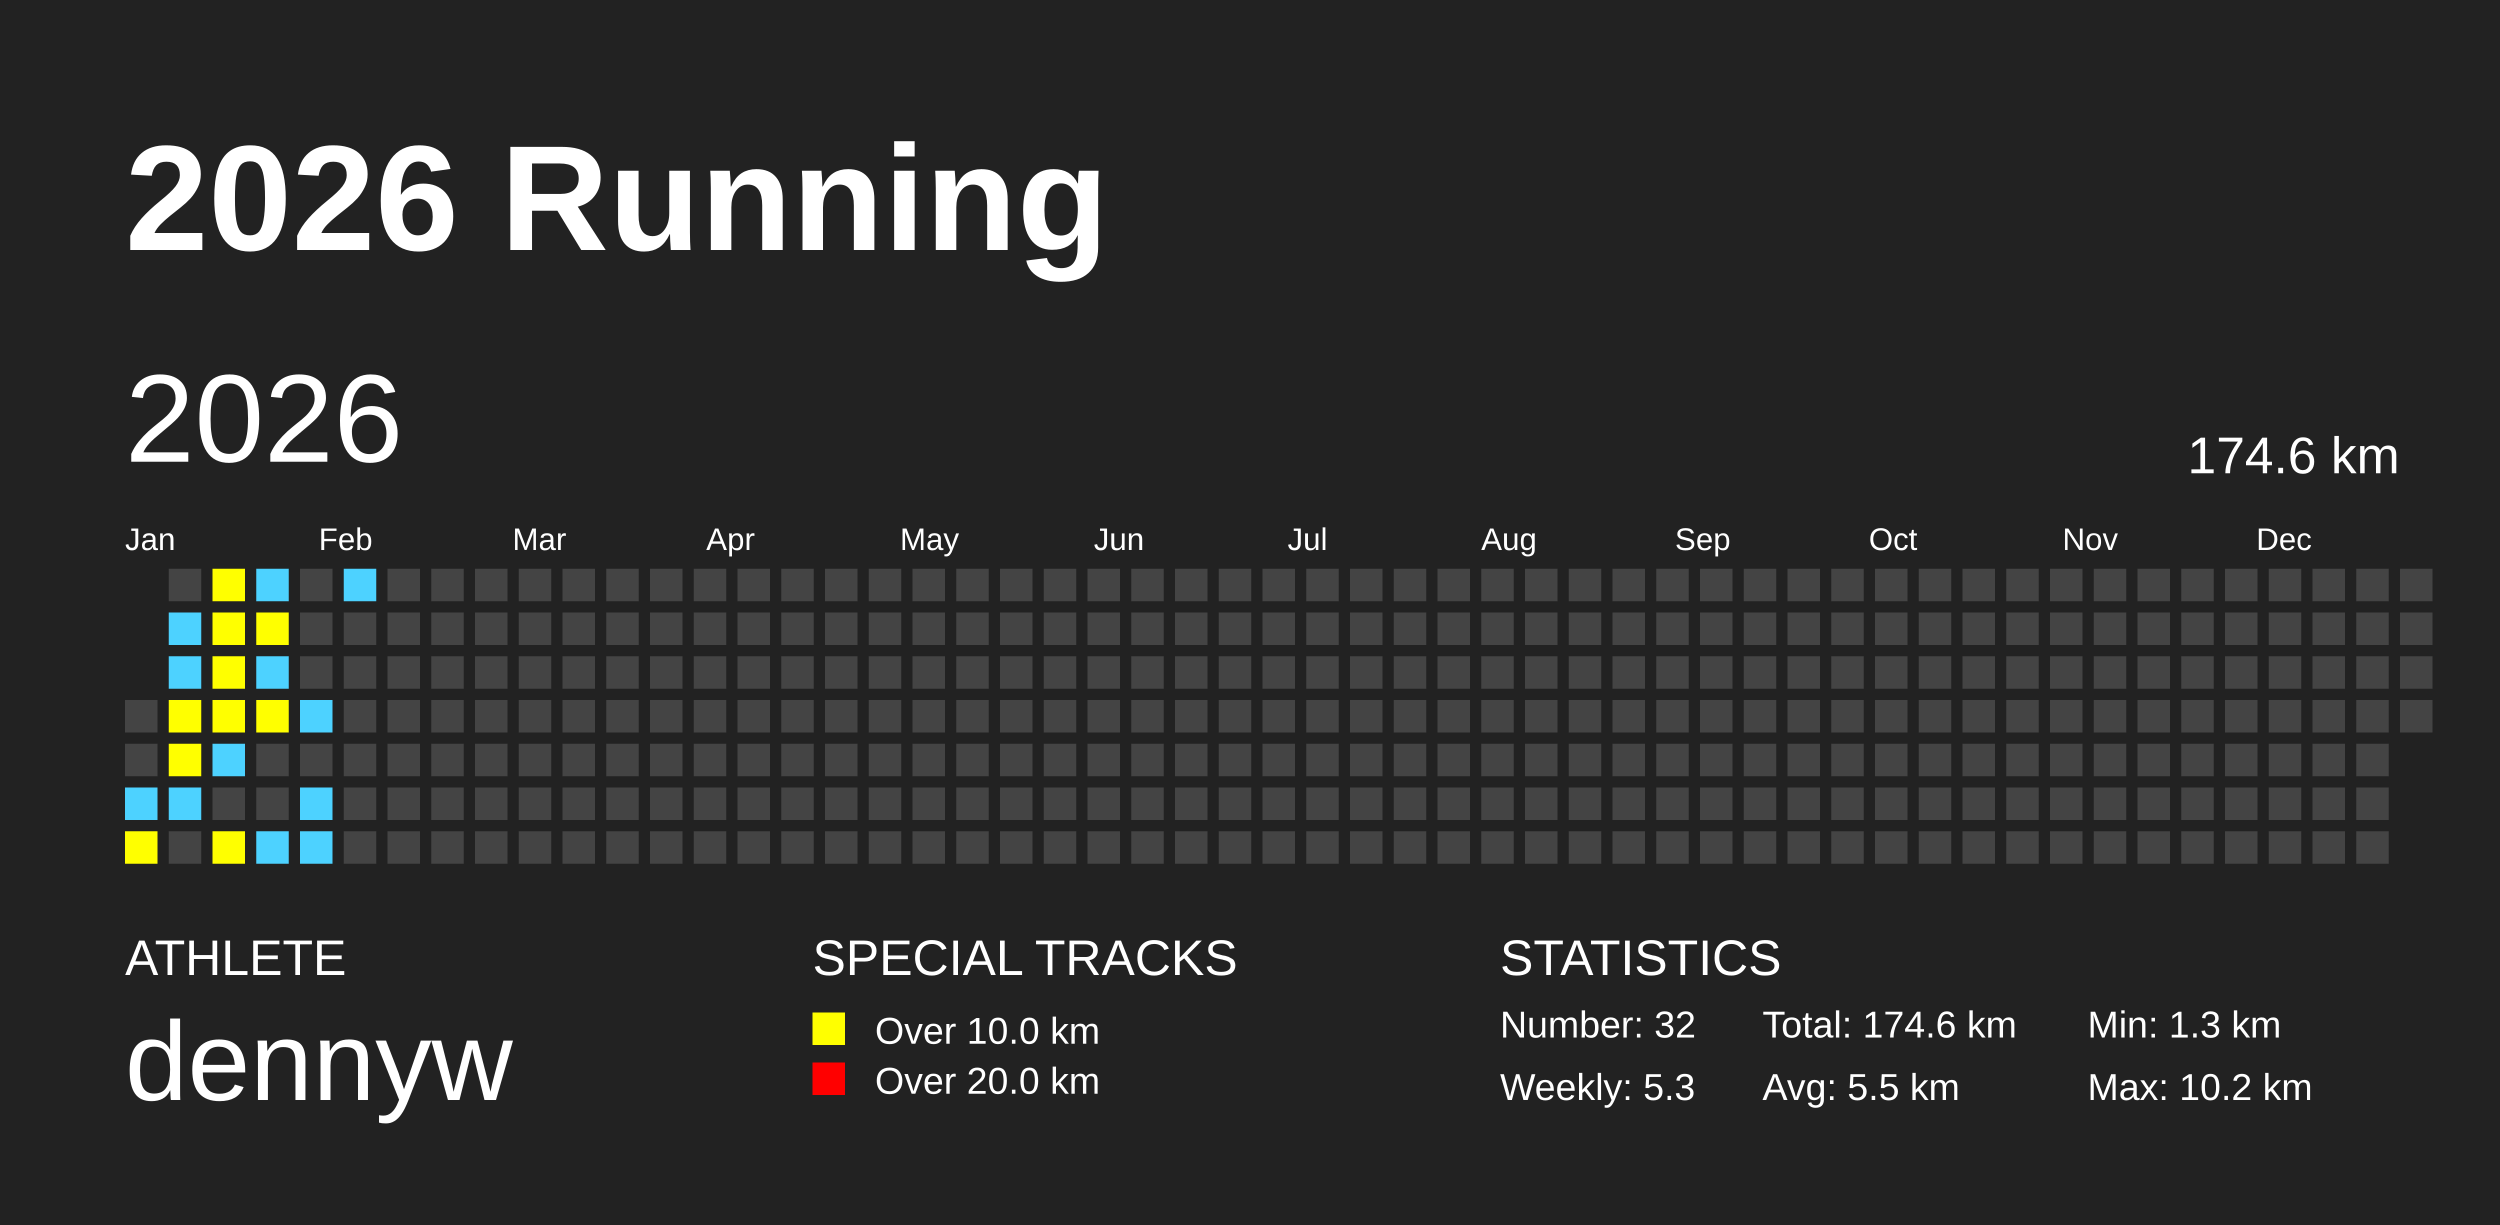
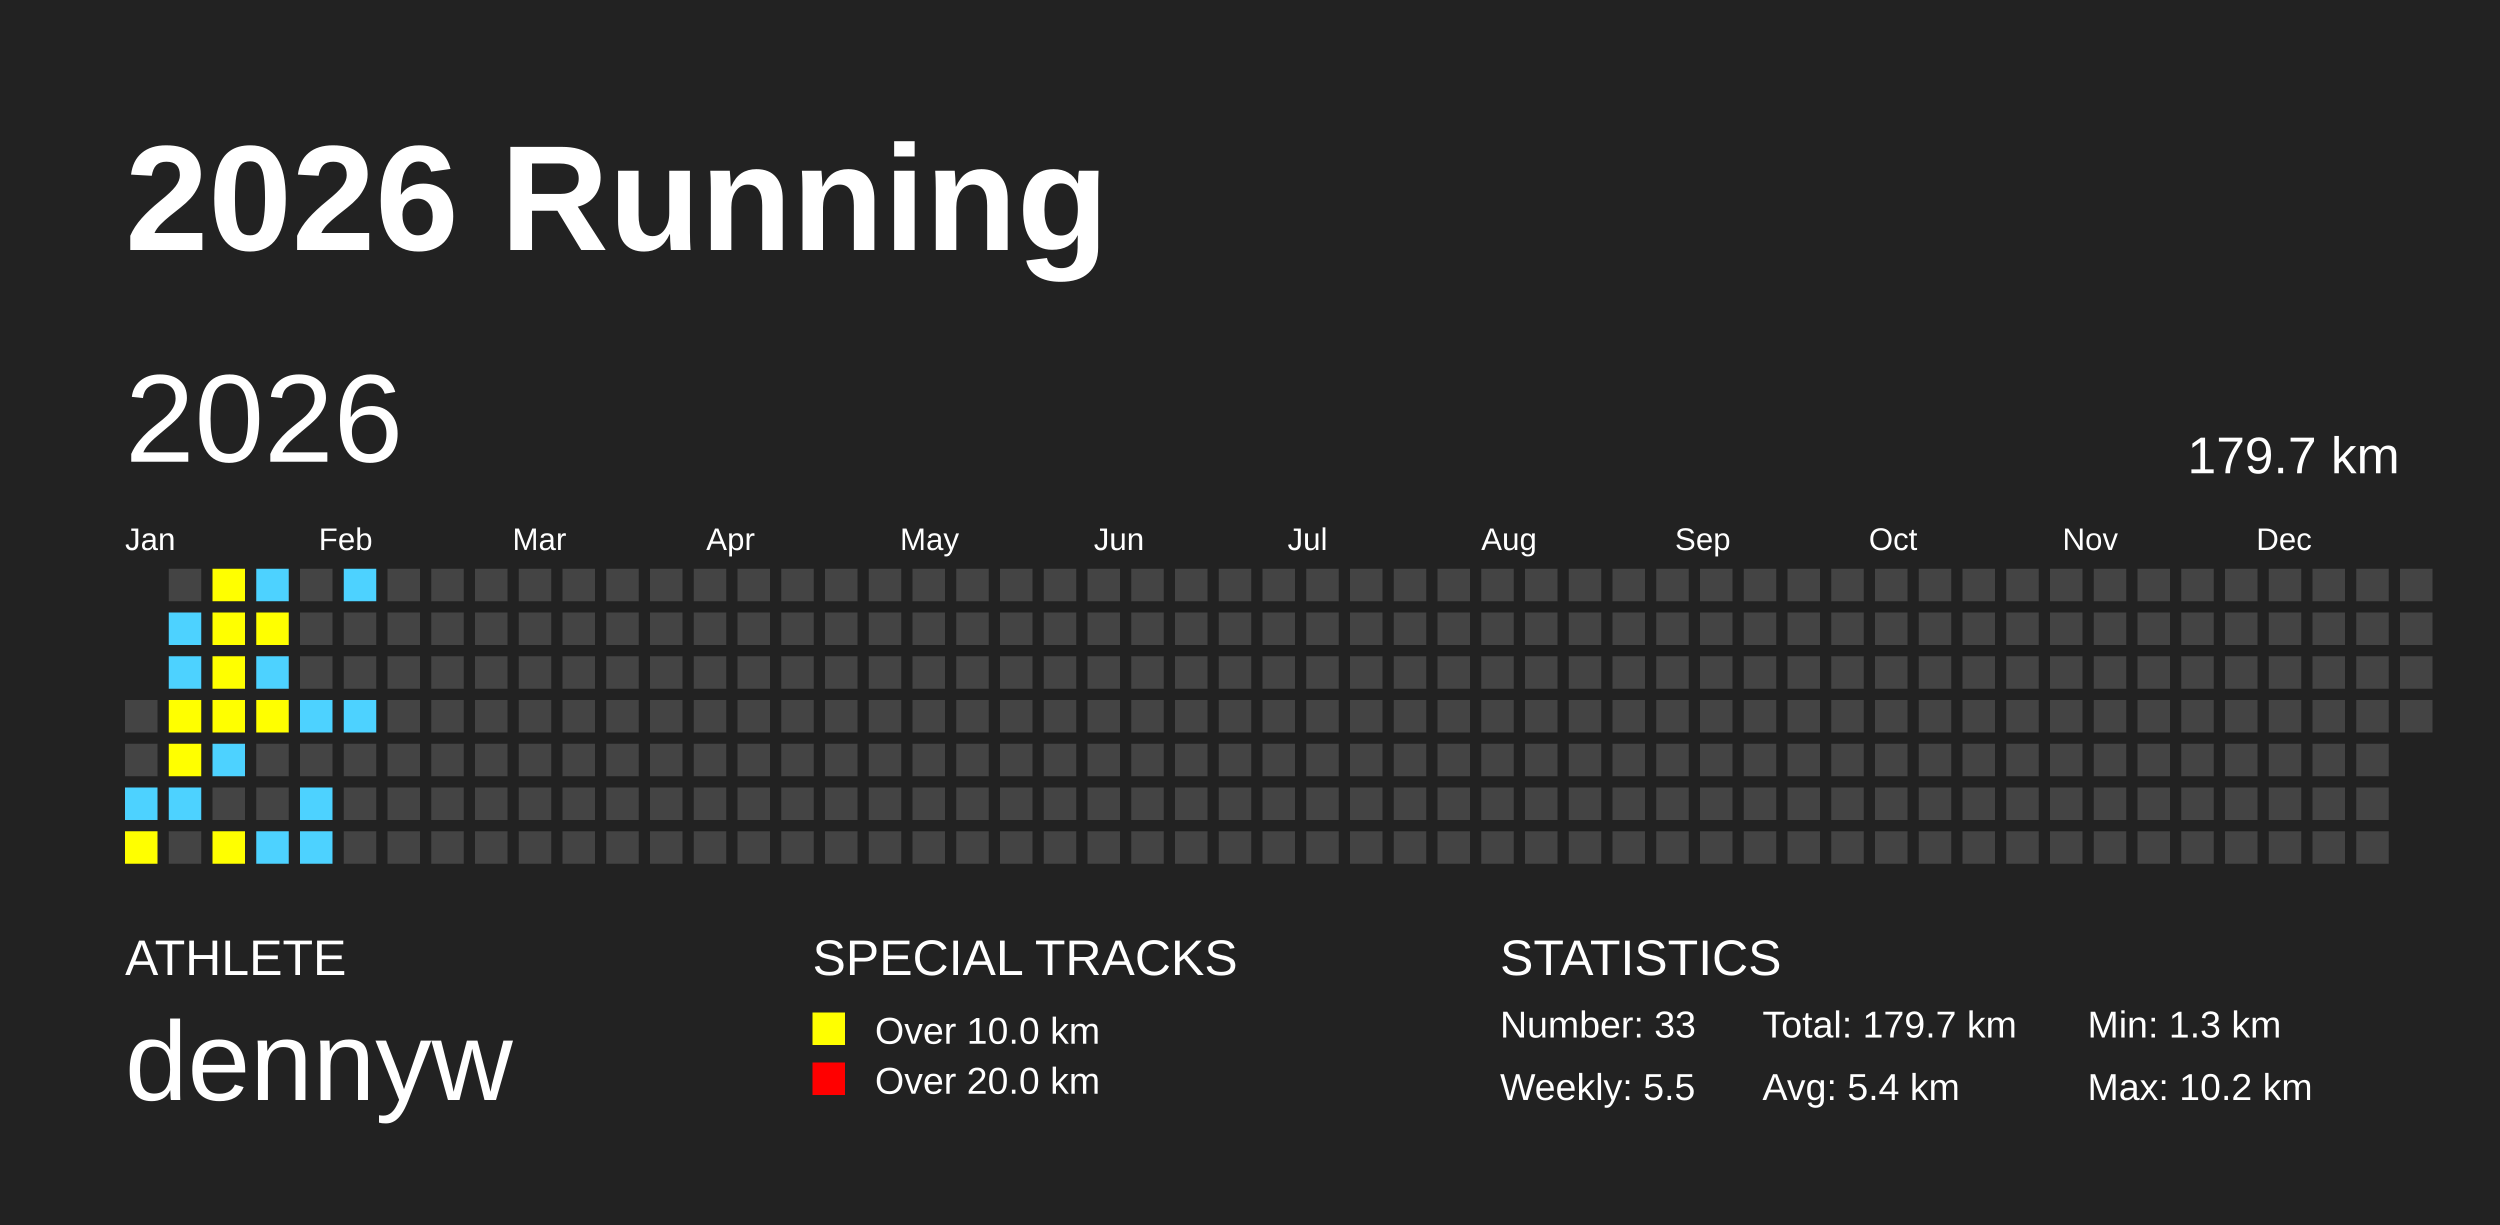
<svg xmlns="http://www.w3.org/2000/svg" baseProfile="full" height="98mm" version="1.1" viewBox="0,0,200,98" width="200mm">
  <defs />
  <rect fill="#222222" height="98" width="200" x="0" y="0" />
  <text fill="#FFFFFF" style="font-size:12px; font-family:Arial; font-weight:bold;" x="10" y="20">2026 Running</text>
  <text fill="#FFFFFF" style="font-size:4px; font-family:Arial" x="10" y="78">ATHLETE</text>
  <text fill="#FFFFFF" style="font-size:9px; font-family:Arial" x="10" y="88">dennyw</text>
  <text fill="#FFFFFF" style="font-size:4px; font-family:Arial" x="65" y="78">SPECIAL TRACKS</text>
  <rect fill="yellow" height="2.6" width="2.6" x="65" y="81" />
  <text fill="#FFFFFF" style="font-size:3px; font-family:Arial" x="70" y="83.5">Over 10.0 km</text>
  <rect fill="red" height="2.6" width="2.6" x="65" y="85" />
  <text fill="#FFFFFF" style="font-size:3px; font-family:Arial" x="70" y="87.5">Over 20.0 km</text>
  <text fill="#FFFFFF" style="font-size:4px; font-family:Arial" x="120" y="78">STATISTICS</text>
-   <text fill="#FFFFFF" style="font-size:3px; font-family:Arial" x="120" y="83">Number: 32</text>
-   <text fill="#FFFFFF" style="font-size:3px; font-family:Arial" x="120" y="88">Weekly: 5.3</text>
-   <text fill="#FFFFFF" style="font-size:3px; font-family:Arial" x="141" y="83">Total: 174.6 km</text>
-   <text fill="#FFFFFF" style="font-size:3px; font-family:Arial" x="141" y="88">Avg: 5.5 km</text>
+   <text fill="#FFFFFF" style="font-size:3px; font-family:Arial" x="120" y="83">Number: 33</text>
+   <text fill="#FFFFFF" style="font-size:3px; font-family:Arial" x="120" y="88">Weekly: 5.5</text>
+   <text fill="#FFFFFF" style="font-size:3px; font-family:Arial" x="141" y="83">Total: 179.7 km</text>
+   <text fill="#FFFFFF" style="font-size:3px; font-family:Arial" x="141" y="88">Avg: 5.4 km</text>
  <text fill="#FFFFFF" style="font-size:3px; font-family:Arial" x="167" y="83">Min: 1.3 km</text>
  <text fill="#FFFFFF" style="font-size:3px; font-family:Arial" x="167" y="88">Max: 10.2 km</text>
  <text dominant-baseline="hanging" fill="#FFFFFF" style="font-size:10.0px; font-family:Arial;" x="10" y="30">2026</text>
-   <text dominant-baseline="hanging" fill="#FFFFFF" style="font-size:4.125px; font-family:Arial;" x="175" y="35">174.6 km</text>
+   <text dominant-baseline="hanging" fill="#FFFFFF" style="font-size:4.125px; font-family:Arial;" x="175" y="35">179.7 km</text>
  <text fill="#FFFFFF" style="font-size:2.5px; font-family:Arial" x="10.0" y="44">Jan</text>
  <text fill="#FFFFFF" style="font-size:2.5px; font-family:Arial" x="25.5" y="44">Feb</text>
  <text fill="#FFFFFF" style="font-size:2.5px; font-family:Arial" x="41.0" y="44">Mar</text>
  <text fill="#FFFFFF" style="font-size:2.5px; font-family:Arial" x="56.5" y="44">Apr</text>
  <text fill="#FFFFFF" style="font-size:2.5px; font-family:Arial" x="72.0" y="44">May</text>
  <text fill="#FFFFFF" style="font-size:2.5px; font-family:Arial" x="87.5" y="44">Jun</text>
  <text fill="#FFFFFF" style="font-size:2.5px; font-family:Arial" x="103.0" y="44">Jul</text>
  <text fill="#FFFFFF" style="font-size:2.5px; font-family:Arial" x="118.5" y="44">Aug</text>
  <text fill="#FFFFFF" style="font-size:2.5px; font-family:Arial" x="134.0" y="44">Sep</text>
  <text fill="#FFFFFF" style="font-size:2.5px; font-family:Arial" x="149.5" y="44">Oct</text>
  <text fill="#FFFFFF" style="font-size:2.5px; font-family:Arial" x="165.0" y="44">Nov</text>
  <text fill="#FFFFFF" style="font-size:2.5px; font-family:Arial" x="180.5" y="44">Dec</text>
  <rect fill="#444444" height="2.6" width="2.6" x="10.0" y="56.0" />
  <rect fill="#444444" height="2.6" width="2.6" x="10.0" y="59.5" />
  <rect fill="#4DD2FF" height="2.6" width="2.6" x="10.0" y="63.0" />
  <rect fill="yellow" height="2.6" width="2.6" x="10.0" y="66.5" />
  <rect fill="#444444" height="2.6" width="2.6" x="13.5" y="45.5" />
  <rect fill="#4DD2FF" height="2.6" width="2.6" x="13.5" y="49.0" />
  <rect fill="#4DD2FF" height="2.6" width="2.6" x="13.5" y="52.5" />
  <rect fill="yellow" height="2.6" width="2.6" x="13.5" y="56.0" />
  <rect fill="yellow" height="2.6" width="2.6" x="13.5" y="59.5" />
  <rect fill="#4DD2FF" height="2.6" width="2.6" x="13.5" y="63.0" />
  <rect fill="#444444" height="2.6" width="2.6" x="13.5" y="66.5" />
  <rect fill="yellow" height="2.6" width="2.6" x="17.0" y="45.5" />
  <rect fill="yellow" height="2.6" width="2.6" x="17.0" y="49.0" />
  <rect fill="yellow" height="2.6" width="2.6" x="17.0" y="52.5" />
  <rect fill="yellow" height="2.6" width="2.6" x="17.0" y="56.0" />
  <rect fill="#4DD2FF" height="2.6" width="2.6" x="17.0" y="59.5" />
  <rect fill="#444444" height="2.6" width="2.6" x="17.0" y="63.0" />
  <rect fill="yellow" height="2.6" width="2.6" x="17.0" y="66.5" />
  <rect fill="#4DD2FF" height="2.6" width="2.6" x="20.5" y="45.5" />
  <rect fill="yellow" height="2.6" width="2.6" x="20.5" y="49.0" />
  <rect fill="#4DD2FF" height="2.6" width="2.6" x="20.5" y="52.5" />
  <rect fill="yellow" height="2.6" width="2.6" x="20.5" y="56.0" />
  <rect fill="#444444" height="2.6" width="2.6" x="20.5" y="59.5" />
  <rect fill="#444444" height="2.6" width="2.6" x="20.5" y="63.0" />
  <rect fill="#4DD2FF" height="2.6" width="2.6" x="20.5" y="66.5" />
  <rect fill="#444444" height="2.6" width="2.6" x="24.0" y="45.5" />
  <rect fill="#444444" height="2.6" width="2.6" x="24.0" y="49.0" />
  <rect fill="#444444" height="2.6" width="2.6" x="24.0" y="52.5" />
  <rect fill="#4DD2FF" height="2.6" width="2.6" x="24.0" y="56.0" />
  <rect fill="#444444" height="2.6" width="2.6" x="24.0" y="59.5" />
  <rect fill="#4DD2FF" height="2.6" width="2.6" x="24.0" y="63.0" />
  <rect fill="#4DD2FF" height="2.6" width="2.6" x="24.0" y="66.5" />
  <rect fill="#4DD2FF" height="2.6" width="2.6" x="27.5" y="45.5" />
  <rect fill="#444444" height="2.6" width="2.6" x="27.5" y="49.0" />
  <rect fill="#444444" height="2.6" width="2.6" x="27.5" y="52.5" />
-   <rect fill="#444444" height="2.6" width="2.6" x="27.5" y="56.0" />
+   <rect fill="#4DD2FF" height="2.6" width="2.6" x="27.5" y="56.0" />
  <rect fill="#444444" height="2.6" width="2.6" x="27.5" y="59.5" />
  <rect fill="#444444" height="2.6" width="2.6" x="27.5" y="63.0" />
  <rect fill="#444444" height="2.6" width="2.6" x="27.5" y="66.5" />
  <rect fill="#444444" height="2.6" width="2.6" x="31.0" y="45.5" />
  <rect fill="#444444" height="2.6" width="2.6" x="31.0" y="49.0" />
  <rect fill="#444444" height="2.6" width="2.6" x="31.0" y="52.5" />
  <rect fill="#444444" height="2.6" width="2.6" x="31.0" y="56.0" />
  <rect fill="#444444" height="2.6" width="2.6" x="31.0" y="59.5" />
  <rect fill="#444444" height="2.6" width="2.6" x="31.0" y="63.0" />
  <rect fill="#444444" height="2.6" width="2.6" x="31.0" y="66.5" />
  <rect fill="#444444" height="2.6" width="2.6" x="34.5" y="45.5" />
  <rect fill="#444444" height="2.6" width="2.6" x="34.5" y="49.0" />
  <rect fill="#444444" height="2.6" width="2.6" x="34.5" y="52.5" />
  <rect fill="#444444" height="2.6" width="2.6" x="34.5" y="56.0" />
  <rect fill="#444444" height="2.6" width="2.6" x="34.5" y="59.5" />
  <rect fill="#444444" height="2.6" width="2.6" x="34.5" y="63.0" />
  <rect fill="#444444" height="2.6" width="2.6" x="34.5" y="66.5" />
  <rect fill="#444444" height="2.6" width="2.6" x="38.0" y="45.5" />
  <rect fill="#444444" height="2.6" width="2.6" x="38.0" y="49.0" />
  <rect fill="#444444" height="2.6" width="2.6" x="38.0" y="52.5" />
  <rect fill="#444444" height="2.6" width="2.6" x="38.0" y="56.0" />
  <rect fill="#444444" height="2.6" width="2.6" x="38.0" y="59.5" />
  <rect fill="#444444" height="2.6" width="2.6" x="38.0" y="63.0" />
  <rect fill="#444444" height="2.6" width="2.6" x="38.0" y="66.5" />
  <rect fill="#444444" height="2.6" width="2.6" x="41.5" y="45.5" />
  <rect fill="#444444" height="2.6" width="2.6" x="41.5" y="49.0" />
  <rect fill="#444444" height="2.6" width="2.6" x="41.5" y="52.5" />
  <rect fill="#444444" height="2.6" width="2.6" x="41.5" y="56.0" />
  <rect fill="#444444" height="2.6" width="2.6" x="41.5" y="59.5" />
  <rect fill="#444444" height="2.6" width="2.6" x="41.5" y="63.0" />
  <rect fill="#444444" height="2.6" width="2.6" x="41.5" y="66.5" />
  <rect fill="#444444" height="2.6" width="2.6" x="45.0" y="45.5" />
  <rect fill="#444444" height="2.6" width="2.6" x="45.0" y="49.0" />
  <rect fill="#444444" height="2.6" width="2.6" x="45.0" y="52.5" />
  <rect fill="#444444" height="2.6" width="2.6" x="45.0" y="56.0" />
  <rect fill="#444444" height="2.6" width="2.6" x="45.0" y="59.5" />
  <rect fill="#444444" height="2.6" width="2.6" x="45.0" y="63.0" />
  <rect fill="#444444" height="2.6" width="2.6" x="45.0" y="66.5" />
  <rect fill="#444444" height="2.6" width="2.6" x="48.5" y="45.5" />
  <rect fill="#444444" height="2.6" width="2.6" x="48.5" y="49.0" />
  <rect fill="#444444" height="2.6" width="2.6" x="48.5" y="52.5" />
  <rect fill="#444444" height="2.6" width="2.6" x="48.5" y="56.0" />
  <rect fill="#444444" height="2.6" width="2.6" x="48.5" y="59.5" />
  <rect fill="#444444" height="2.6" width="2.6" x="48.5" y="63.0" />
  <rect fill="#444444" height="2.6" width="2.6" x="48.5" y="66.5" />
  <rect fill="#444444" height="2.6" width="2.6" x="52.0" y="45.5" />
  <rect fill="#444444" height="2.6" width="2.6" x="52.0" y="49.0" />
  <rect fill="#444444" height="2.6" width="2.6" x="52.0" y="52.5" />
  <rect fill="#444444" height="2.6" width="2.6" x="52.0" y="56.0" />
  <rect fill="#444444" height="2.6" width="2.6" x="52.0" y="59.5" />
  <rect fill="#444444" height="2.6" width="2.6" x="52.0" y="63.0" />
  <rect fill="#444444" height="2.6" width="2.6" x="52.0" y="66.5" />
  <rect fill="#444444" height="2.6" width="2.6" x="55.5" y="45.5" />
  <rect fill="#444444" height="2.6" width="2.6" x="55.5" y="49.0" />
  <rect fill="#444444" height="2.6" width="2.6" x="55.5" y="52.5" />
  <rect fill="#444444" height="2.6" width="2.6" x="55.5" y="56.0" />
  <rect fill="#444444" height="2.6" width="2.6" x="55.5" y="59.5" />
  <rect fill="#444444" height="2.6" width="2.6" x="55.5" y="63.0" />
  <rect fill="#444444" height="2.6" width="2.6" x="55.5" y="66.5" />
  <rect fill="#444444" height="2.6" width="2.6" x="59.0" y="45.5" />
  <rect fill="#444444" height="2.6" width="2.6" x="59.0" y="49.0" />
  <rect fill="#444444" height="2.6" width="2.6" x="59.0" y="52.5" />
  <rect fill="#444444" height="2.6" width="2.6" x="59.0" y="56.0" />
  <rect fill="#444444" height="2.6" width="2.6" x="59.0" y="59.5" />
  <rect fill="#444444" height="2.6" width="2.6" x="59.0" y="63.0" />
  <rect fill="#444444" height="2.6" width="2.6" x="59.0" y="66.5" />
  <rect fill="#444444" height="2.6" width="2.6" x="62.5" y="45.5" />
  <rect fill="#444444" height="2.6" width="2.6" x="62.5" y="49.0" />
  <rect fill="#444444" height="2.6" width="2.6" x="62.5" y="52.5" />
  <rect fill="#444444" height="2.6" width="2.6" x="62.5" y="56.0" />
  <rect fill="#444444" height="2.6" width="2.6" x="62.5" y="59.5" />
  <rect fill="#444444" height="2.6" width="2.6" x="62.5" y="63.0" />
  <rect fill="#444444" height="2.6" width="2.6" x="62.5" y="66.5" />
  <rect fill="#444444" height="2.6" width="2.6" x="66.0" y="45.5" />
  <rect fill="#444444" height="2.6" width="2.6" x="66.0" y="49.0" />
  <rect fill="#444444" height="2.6" width="2.6" x="66.0" y="52.5" />
  <rect fill="#444444" height="2.6" width="2.6" x="66.0" y="56.0" />
  <rect fill="#444444" height="2.6" width="2.6" x="66.0" y="59.5" />
  <rect fill="#444444" height="2.6" width="2.6" x="66.0" y="63.0" />
  <rect fill="#444444" height="2.6" width="2.6" x="66.0" y="66.5" />
  <rect fill="#444444" height="2.6" width="2.6" x="69.5" y="45.5" />
  <rect fill="#444444" height="2.6" width="2.6" x="69.5" y="49.0" />
  <rect fill="#444444" height="2.6" width="2.6" x="69.5" y="52.5" />
  <rect fill="#444444" height="2.6" width="2.6" x="69.5" y="56.0" />
  <rect fill="#444444" height="2.6" width="2.6" x="69.5" y="59.5" />
  <rect fill="#444444" height="2.6" width="2.6" x="69.5" y="63.0" />
  <rect fill="#444444" height="2.6" width="2.6" x="69.5" y="66.5" />
  <rect fill="#444444" height="2.6" width="2.6" x="73.0" y="45.5" />
  <rect fill="#444444" height="2.6" width="2.6" x="73.0" y="49.0" />
  <rect fill="#444444" height="2.6" width="2.6" x="73.0" y="52.5" />
  <rect fill="#444444" height="2.6" width="2.6" x="73.0" y="56.0" />
  <rect fill="#444444" height="2.6" width="2.6" x="73.0" y="59.5" />
  <rect fill="#444444" height="2.6" width="2.6" x="73.0" y="63.0" />
  <rect fill="#444444" height="2.6" width="2.6" x="73.0" y="66.5" />
  <rect fill="#444444" height="2.6" width="2.6" x="76.5" y="45.5" />
  <rect fill="#444444" height="2.6" width="2.6" x="76.5" y="49.0" />
  <rect fill="#444444" height="2.6" width="2.6" x="76.5" y="52.5" />
  <rect fill="#444444" height="2.6" width="2.6" x="76.5" y="56.0" />
  <rect fill="#444444" height="2.6" width="2.6" x="76.5" y="59.5" />
  <rect fill="#444444" height="2.6" width="2.6" x="76.5" y="63.0" />
  <rect fill="#444444" height="2.6" width="2.6" x="76.5" y="66.5" />
  <rect fill="#444444" height="2.6" width="2.6" x="80.0" y="45.5" />
  <rect fill="#444444" height="2.6" width="2.6" x="80.0" y="49.0" />
  <rect fill="#444444" height="2.6" width="2.6" x="80.0" y="52.5" />
  <rect fill="#444444" height="2.6" width="2.6" x="80.0" y="56.0" />
  <rect fill="#444444" height="2.6" width="2.6" x="80.0" y="59.5" />
  <rect fill="#444444" height="2.6" width="2.6" x="80.0" y="63.0" />
  <rect fill="#444444" height="2.6" width="2.6" x="80.0" y="66.5" />
  <rect fill="#444444" height="2.6" width="2.6" x="83.5" y="45.5" />
  <rect fill="#444444" height="2.6" width="2.6" x="83.5" y="49.0" />
  <rect fill="#444444" height="2.6" width="2.6" x="83.5" y="52.5" />
  <rect fill="#444444" height="2.6" width="2.6" x="83.5" y="56.0" />
  <rect fill="#444444" height="2.6" width="2.6" x="83.5" y="59.5" />
  <rect fill="#444444" height="2.6" width="2.6" x="83.5" y="63.0" />
  <rect fill="#444444" height="2.6" width="2.6" x="83.5" y="66.5" />
  <rect fill="#444444" height="2.6" width="2.6" x="87.0" y="45.5" />
  <rect fill="#444444" height="2.6" width="2.6" x="87.0" y="49.0" />
  <rect fill="#444444" height="2.6" width="2.6" x="87.0" y="52.5" />
  <rect fill="#444444" height="2.6" width="2.6" x="87.0" y="56.0" />
  <rect fill="#444444" height="2.6" width="2.6" x="87.0" y="59.5" />
  <rect fill="#444444" height="2.6" width="2.6" x="87.0" y="63.0" />
  <rect fill="#444444" height="2.6" width="2.6" x="87.0" y="66.5" />
  <rect fill="#444444" height="2.6" width="2.6" x="90.5" y="45.5" />
  <rect fill="#444444" height="2.6" width="2.6" x="90.5" y="49.0" />
  <rect fill="#444444" height="2.6" width="2.6" x="90.5" y="52.5" />
  <rect fill="#444444" height="2.6" width="2.6" x="90.5" y="56.0" />
  <rect fill="#444444" height="2.6" width="2.6" x="90.5" y="59.5" />
  <rect fill="#444444" height="2.6" width="2.6" x="90.5" y="63.0" />
  <rect fill="#444444" height="2.6" width="2.6" x="90.5" y="66.5" />
  <rect fill="#444444" height="2.6" width="2.6" x="94.0" y="45.5" />
  <rect fill="#444444" height="2.6" width="2.6" x="94.0" y="49.0" />
  <rect fill="#444444" height="2.6" width="2.6" x="94.0" y="52.5" />
  <rect fill="#444444" height="2.6" width="2.6" x="94.0" y="56.0" />
  <rect fill="#444444" height="2.6" width="2.6" x="94.0" y="59.5" />
  <rect fill="#444444" height="2.6" width="2.6" x="94.0" y="63.0" />
  <rect fill="#444444" height="2.6" width="2.6" x="94.0" y="66.5" />
  <rect fill="#444444" height="2.6" width="2.6" x="97.5" y="45.5" />
  <rect fill="#444444" height="2.6" width="2.6" x="97.5" y="49.0" />
  <rect fill="#444444" height="2.6" width="2.6" x="97.5" y="52.5" />
  <rect fill="#444444" height="2.6" width="2.6" x="97.5" y="56.0" />
  <rect fill="#444444" height="2.6" width="2.6" x="97.5" y="59.5" />
  <rect fill="#444444" height="2.6" width="2.6" x="97.5" y="63.0" />
  <rect fill="#444444" height="2.6" width="2.6" x="97.5" y="66.5" />
  <rect fill="#444444" height="2.6" width="2.6" x="101.0" y="45.5" />
  <rect fill="#444444" height="2.6" width="2.6" x="101.0" y="49.0" />
  <rect fill="#444444" height="2.6" width="2.6" x="101.0" y="52.5" />
  <rect fill="#444444" height="2.6" width="2.6" x="101.0" y="56.0" />
  <rect fill="#444444" height="2.6" width="2.6" x="101.0" y="59.5" />
  <rect fill="#444444" height="2.6" width="2.6" x="101.0" y="63.0" />
  <rect fill="#444444" height="2.6" width="2.6" x="101.0" y="66.5" />
  <rect fill="#444444" height="2.6" width="2.6" x="104.5" y="45.5" />
  <rect fill="#444444" height="2.6" width="2.6" x="104.5" y="49.0" />
  <rect fill="#444444" height="2.6" width="2.6" x="104.5" y="52.5" />
  <rect fill="#444444" height="2.6" width="2.6" x="104.5" y="56.0" />
  <rect fill="#444444" height="2.6" width="2.6" x="104.5" y="59.5" />
  <rect fill="#444444" height="2.6" width="2.6" x="104.5" y="63.0" />
  <rect fill="#444444" height="2.6" width="2.6" x="104.5" y="66.5" />
  <rect fill="#444444" height="2.6" width="2.6" x="108.0" y="45.5" />
  <rect fill="#444444" height="2.6" width="2.6" x="108.0" y="49.0" />
  <rect fill="#444444" height="2.6" width="2.6" x="108.0" y="52.5" />
  <rect fill="#444444" height="2.6" width="2.6" x="108.0" y="56.0" />
  <rect fill="#444444" height="2.6" width="2.6" x="108.0" y="59.5" />
  <rect fill="#444444" height="2.6" width="2.6" x="108.0" y="63.0" />
  <rect fill="#444444" height="2.6" width="2.6" x="108.0" y="66.5" />
  <rect fill="#444444" height="2.6" width="2.6" x="111.5" y="45.5" />
  <rect fill="#444444" height="2.6" width="2.6" x="111.5" y="49.0" />
  <rect fill="#444444" height="2.6" width="2.6" x="111.5" y="52.5" />
  <rect fill="#444444" height="2.6" width="2.6" x="111.5" y="56.0" />
  <rect fill="#444444" height="2.6" width="2.6" x="111.5" y="59.5" />
  <rect fill="#444444" height="2.6" width="2.6" x="111.5" y="63.0" />
  <rect fill="#444444" height="2.6" width="2.6" x="111.5" y="66.5" />
  <rect fill="#444444" height="2.6" width="2.6" x="115.0" y="45.5" />
  <rect fill="#444444" height="2.6" width="2.6" x="115.0" y="49.0" />
  <rect fill="#444444" height="2.6" width="2.6" x="115.0" y="52.5" />
  <rect fill="#444444" height="2.6" width="2.6" x="115.0" y="56.0" />
  <rect fill="#444444" height="2.6" width="2.6" x="115.0" y="59.5" />
  <rect fill="#444444" height="2.6" width="2.6" x="115.0" y="63.0" />
  <rect fill="#444444" height="2.6" width="2.6" x="115.0" y="66.5" />
  <rect fill="#444444" height="2.6" width="2.6" x="118.5" y="45.5" />
  <rect fill="#444444" height="2.6" width="2.6" x="118.5" y="49.0" />
  <rect fill="#444444" height="2.6" width="2.6" x="118.5" y="52.5" />
  <rect fill="#444444" height="2.6" width="2.6" x="118.5" y="56.0" />
  <rect fill="#444444" height="2.6" width="2.6" x="118.5" y="59.5" />
  <rect fill="#444444" height="2.6" width="2.6" x="118.5" y="63.0" />
  <rect fill="#444444" height="2.6" width="2.6" x="118.5" y="66.5" />
  <rect fill="#444444" height="2.6" width="2.6" x="122.0" y="45.5" />
  <rect fill="#444444" height="2.6" width="2.6" x="122.0" y="49.0" />
  <rect fill="#444444" height="2.6" width="2.6" x="122.0" y="52.5" />
  <rect fill="#444444" height="2.6" width="2.6" x="122.0" y="56.0" />
  <rect fill="#444444" height="2.6" width="2.6" x="122.0" y="59.5" />
  <rect fill="#444444" height="2.6" width="2.6" x="122.0" y="63.0" />
  <rect fill="#444444" height="2.6" width="2.6" x="122.0" y="66.5" />
  <rect fill="#444444" height="2.6" width="2.6" x="125.5" y="45.5" />
  <rect fill="#444444" height="2.6" width="2.6" x="125.5" y="49.0" />
  <rect fill="#444444" height="2.6" width="2.6" x="125.5" y="52.5" />
  <rect fill="#444444" height="2.6" width="2.6" x="125.5" y="56.0" />
  <rect fill="#444444" height="2.6" width="2.6" x="125.5" y="59.5" />
  <rect fill="#444444" height="2.6" width="2.6" x="125.5" y="63.0" />
  <rect fill="#444444" height="2.6" width="2.6" x="125.5" y="66.5" />
  <rect fill="#444444" height="2.6" width="2.6" x="129.0" y="45.5" />
  <rect fill="#444444" height="2.6" width="2.6" x="129.0" y="49.0" />
  <rect fill="#444444" height="2.6" width="2.6" x="129.0" y="52.5" />
  <rect fill="#444444" height="2.6" width="2.6" x="129.0" y="56.0" />
  <rect fill="#444444" height="2.6" width="2.6" x="129.0" y="59.5" />
  <rect fill="#444444" height="2.6" width="2.6" x="129.0" y="63.0" />
  <rect fill="#444444" height="2.6" width="2.6" x="129.0" y="66.5" />
  <rect fill="#444444" height="2.6" width="2.6" x="132.5" y="45.5" />
  <rect fill="#444444" height="2.6" width="2.6" x="132.5" y="49.0" />
  <rect fill="#444444" height="2.6" width="2.6" x="132.5" y="52.5" />
  <rect fill="#444444" height="2.6" width="2.6" x="132.5" y="56.0" />
  <rect fill="#444444" height="2.6" width="2.6" x="132.5" y="59.5" />
  <rect fill="#444444" height="2.6" width="2.6" x="132.5" y="63.0" />
  <rect fill="#444444" height="2.6" width="2.6" x="132.5" y="66.5" />
  <rect fill="#444444" height="2.6" width="2.6" x="136.0" y="45.5" />
  <rect fill="#444444" height="2.6" width="2.6" x="136.0" y="49.0" />
  <rect fill="#444444" height="2.6" width="2.6" x="136.0" y="52.5" />
  <rect fill="#444444" height="2.6" width="2.6" x="136.0" y="56.0" />
  <rect fill="#444444" height="2.6" width="2.6" x="136.0" y="59.5" />
  <rect fill="#444444" height="2.6" width="2.6" x="136.0" y="63.0" />
  <rect fill="#444444" height="2.6" width="2.6" x="136.0" y="66.5" />
  <rect fill="#444444" height="2.6" width="2.6" x="139.5" y="45.5" />
  <rect fill="#444444" height="2.6" width="2.6" x="139.5" y="49.0" />
  <rect fill="#444444" height="2.6" width="2.6" x="139.5" y="52.5" />
  <rect fill="#444444" height="2.6" width="2.6" x="139.5" y="56.0" />
  <rect fill="#444444" height="2.6" width="2.6" x="139.5" y="59.5" />
  <rect fill="#444444" height="2.6" width="2.6" x="139.5" y="63.0" />
  <rect fill="#444444" height="2.6" width="2.6" x="139.5" y="66.5" />
  <rect fill="#444444" height="2.6" width="2.6" x="143.0" y="45.5" />
  <rect fill="#444444" height="2.6" width="2.6" x="143.0" y="49.0" />
  <rect fill="#444444" height="2.6" width="2.6" x="143.0" y="52.5" />
  <rect fill="#444444" height="2.6" width="2.6" x="143.0" y="56.0" />
  <rect fill="#444444" height="2.6" width="2.6" x="143.0" y="59.5" />
  <rect fill="#444444" height="2.6" width="2.6" x="143.0" y="63.0" />
  <rect fill="#444444" height="2.6" width="2.6" x="143.0" y="66.5" />
  <rect fill="#444444" height="2.6" width="2.6" x="146.5" y="45.5" />
  <rect fill="#444444" height="2.6" width="2.6" x="146.5" y="49.0" />
  <rect fill="#444444" height="2.6" width="2.6" x="146.5" y="52.5" />
  <rect fill="#444444" height="2.6" width="2.6" x="146.5" y="56.0" />
  <rect fill="#444444" height="2.6" width="2.6" x="146.5" y="59.5" />
  <rect fill="#444444" height="2.6" width="2.6" x="146.5" y="63.0" />
  <rect fill="#444444" height="2.6" width="2.6" x="146.5" y="66.5" />
  <rect fill="#444444" height="2.6" width="2.6" x="150.0" y="45.5" />
  <rect fill="#444444" height="2.6" width="2.6" x="150.0" y="49.0" />
  <rect fill="#444444" height="2.6" width="2.6" x="150.0" y="52.5" />
  <rect fill="#444444" height="2.6" width="2.6" x="150.0" y="56.0" />
  <rect fill="#444444" height="2.6" width="2.6" x="150.0" y="59.5" />
  <rect fill="#444444" height="2.6" width="2.6" x="150.0" y="63.0" />
  <rect fill="#444444" height="2.6" width="2.6" x="150.0" y="66.5" />
  <rect fill="#444444" height="2.6" width="2.6" x="153.5" y="45.5" />
  <rect fill="#444444" height="2.6" width="2.6" x="153.5" y="49.0" />
  <rect fill="#444444" height="2.6" width="2.6" x="153.5" y="52.5" />
  <rect fill="#444444" height="2.6" width="2.6" x="153.5" y="56.0" />
  <rect fill="#444444" height="2.6" width="2.6" x="153.5" y="59.5" />
  <rect fill="#444444" height="2.6" width="2.6" x="153.5" y="63.0" />
  <rect fill="#444444" height="2.6" width="2.6" x="153.5" y="66.5" />
  <rect fill="#444444" height="2.6" width="2.6" x="157.0" y="45.5" />
  <rect fill="#444444" height="2.6" width="2.6" x="157.0" y="49.0" />
  <rect fill="#444444" height="2.6" width="2.6" x="157.0" y="52.5" />
  <rect fill="#444444" height="2.6" width="2.6" x="157.0" y="56.0" />
  <rect fill="#444444" height="2.6" width="2.6" x="157.0" y="59.5" />
  <rect fill="#444444" height="2.6" width="2.6" x="157.0" y="63.0" />
  <rect fill="#444444" height="2.6" width="2.6" x="157.0" y="66.5" />
  <rect fill="#444444" height="2.6" width="2.6" x="160.5" y="45.5" />
  <rect fill="#444444" height="2.6" width="2.6" x="160.5" y="49.0" />
  <rect fill="#444444" height="2.6" width="2.6" x="160.5" y="52.5" />
  <rect fill="#444444" height="2.6" width="2.6" x="160.5" y="56.0" />
  <rect fill="#444444" height="2.6" width="2.6" x="160.5" y="59.5" />
  <rect fill="#444444" height="2.6" width="2.6" x="160.5" y="63.0" />
  <rect fill="#444444" height="2.6" width="2.6" x="160.5" y="66.5" />
  <rect fill="#444444" height="2.6" width="2.6" x="164.0" y="45.5" />
  <rect fill="#444444" height="2.6" width="2.6" x="164.0" y="49.0" />
  <rect fill="#444444" height="2.6" width="2.6" x="164.0" y="52.5" />
  <rect fill="#444444" height="2.6" width="2.6" x="164.0" y="56.0" />
  <rect fill="#444444" height="2.6" width="2.6" x="164.0" y="59.5" />
  <rect fill="#444444" height="2.6" width="2.6" x="164.0" y="63.0" />
  <rect fill="#444444" height="2.6" width="2.6" x="164.0" y="66.5" />
  <rect fill="#444444" height="2.6" width="2.6" x="167.5" y="45.5" />
  <rect fill="#444444" height="2.6" width="2.6" x="167.5" y="49.0" />
  <rect fill="#444444" height="2.6" width="2.6" x="167.5" y="52.5" />
  <rect fill="#444444" height="2.6" width="2.6" x="167.5" y="56.0" />
  <rect fill="#444444" height="2.6" width="2.6" x="167.5" y="59.5" />
  <rect fill="#444444" height="2.6" width="2.6" x="167.5" y="63.0" />
  <rect fill="#444444" height="2.6" width="2.6" x="167.5" y="66.5" />
  <rect fill="#444444" height="2.6" width="2.6" x="171.0" y="45.5" />
  <rect fill="#444444" height="2.6" width="2.6" x="171.0" y="49.0" />
  <rect fill="#444444" height="2.6" width="2.6" x="171.0" y="52.5" />
  <rect fill="#444444" height="2.6" width="2.6" x="171.0" y="56.0" />
  <rect fill="#444444" height="2.6" width="2.6" x="171.0" y="59.5" />
  <rect fill="#444444" height="2.6" width="2.6" x="171.0" y="63.0" />
  <rect fill="#444444" height="2.6" width="2.6" x="171.0" y="66.5" />
  <rect fill="#444444" height="2.6" width="2.6" x="174.5" y="45.5" />
  <rect fill="#444444" height="2.6" width="2.6" x="174.5" y="49.0" />
  <rect fill="#444444" height="2.6" width="2.6" x="174.5" y="52.5" />
  <rect fill="#444444" height="2.6" width="2.6" x="174.5" y="56.0" />
  <rect fill="#444444" height="2.6" width="2.6" x="174.5" y="59.5" />
  <rect fill="#444444" height="2.6" width="2.6" x="174.5" y="63.0" />
  <rect fill="#444444" height="2.6" width="2.6" x="174.5" y="66.5" />
  <rect fill="#444444" height="2.6" width="2.6" x="178.0" y="45.5" />
  <rect fill="#444444" height="2.6" width="2.6" x="178.0" y="49.0" />
  <rect fill="#444444" height="2.6" width="2.6" x="178.0" y="52.5" />
  <rect fill="#444444" height="2.6" width="2.6" x="178.0" y="56.0" />
  <rect fill="#444444" height="2.6" width="2.6" x="178.0" y="59.5" />
  <rect fill="#444444" height="2.6" width="2.6" x="178.0" y="63.0" />
  <rect fill="#444444" height="2.6" width="2.6" x="178.0" y="66.5" />
  <rect fill="#444444" height="2.6" width="2.6" x="181.5" y="45.5" />
  <rect fill="#444444" height="2.6" width="2.6" x="181.5" y="49.0" />
  <rect fill="#444444" height="2.6" width="2.6" x="181.5" y="52.5" />
  <rect fill="#444444" height="2.6" width="2.6" x="181.5" y="56.0" />
  <rect fill="#444444" height="2.6" width="2.6" x="181.5" y="59.5" />
  <rect fill="#444444" height="2.6" width="2.6" x="181.5" y="63.0" />
  <rect fill="#444444" height="2.6" width="2.6" x="181.5" y="66.5" />
  <rect fill="#444444" height="2.6" width="2.6" x="185.0" y="45.5" />
  <rect fill="#444444" height="2.6" width="2.6" x="185.0" y="49.0" />
  <rect fill="#444444" height="2.6" width="2.6" x="185.0" y="52.5" />
  <rect fill="#444444" height="2.6" width="2.6" x="185.0" y="56.0" />
  <rect fill="#444444" height="2.6" width="2.6" x="185.0" y="59.5" />
  <rect fill="#444444" height="2.6" width="2.6" x="185.0" y="63.0" />
  <rect fill="#444444" height="2.6" width="2.6" x="185.0" y="66.5" />
  <rect fill="#444444" height="2.6" width="2.6" x="188.5" y="45.5" />
  <rect fill="#444444" height="2.6" width="2.6" x="188.5" y="49.0" />
  <rect fill="#444444" height="2.6" width="2.6" x="188.5" y="52.5" />
  <rect fill="#444444" height="2.6" width="2.6" x="188.5" y="56.0" />
  <rect fill="#444444" height="2.6" width="2.6" x="188.5" y="59.5" />
  <rect fill="#444444" height="2.6" width="2.6" x="188.5" y="63.0" />
  <rect fill="#444444" height="2.6" width="2.6" x="188.5" y="66.5" />
  <rect fill="#444444" height="2.6" width="2.6" x="192.0" y="45.5" />
  <rect fill="#444444" height="2.6" width="2.6" x="192.0" y="49.0" />
  <rect fill="#444444" height="2.6" width="2.6" x="192.0" y="52.5" />
  <rect fill="#444444" height="2.6" width="2.6" x="192.0" y="56.0" />
</svg>
